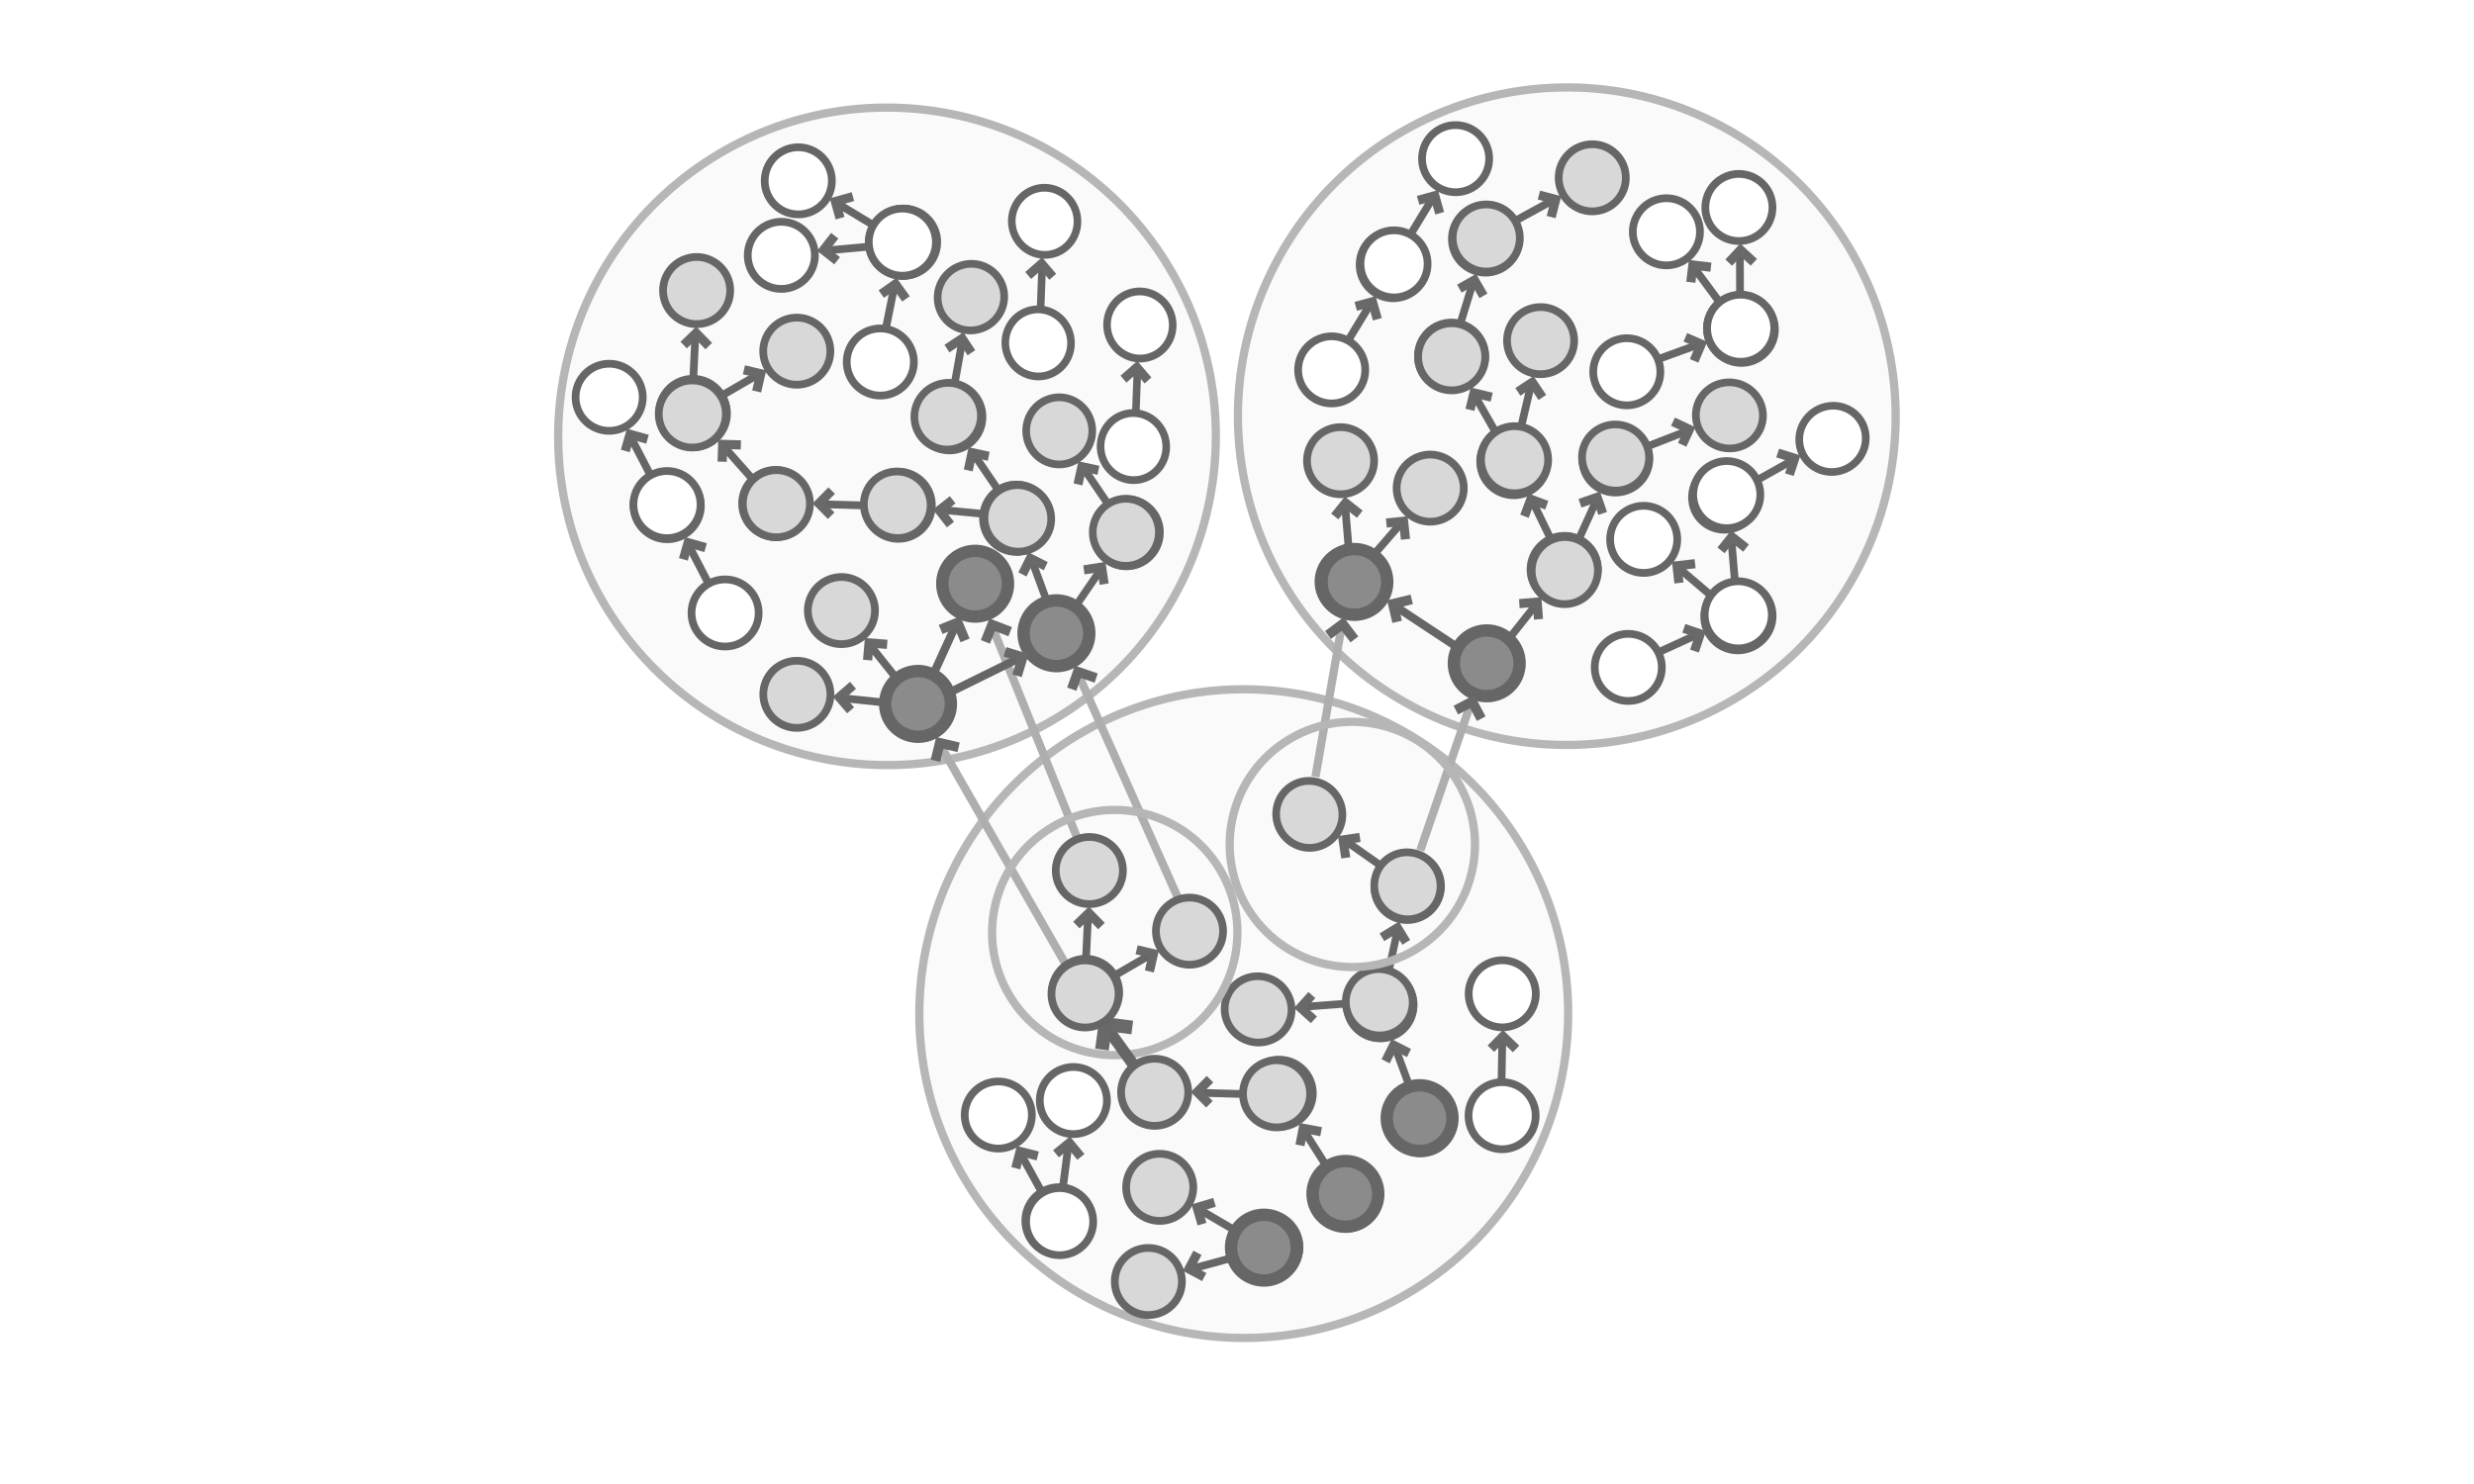
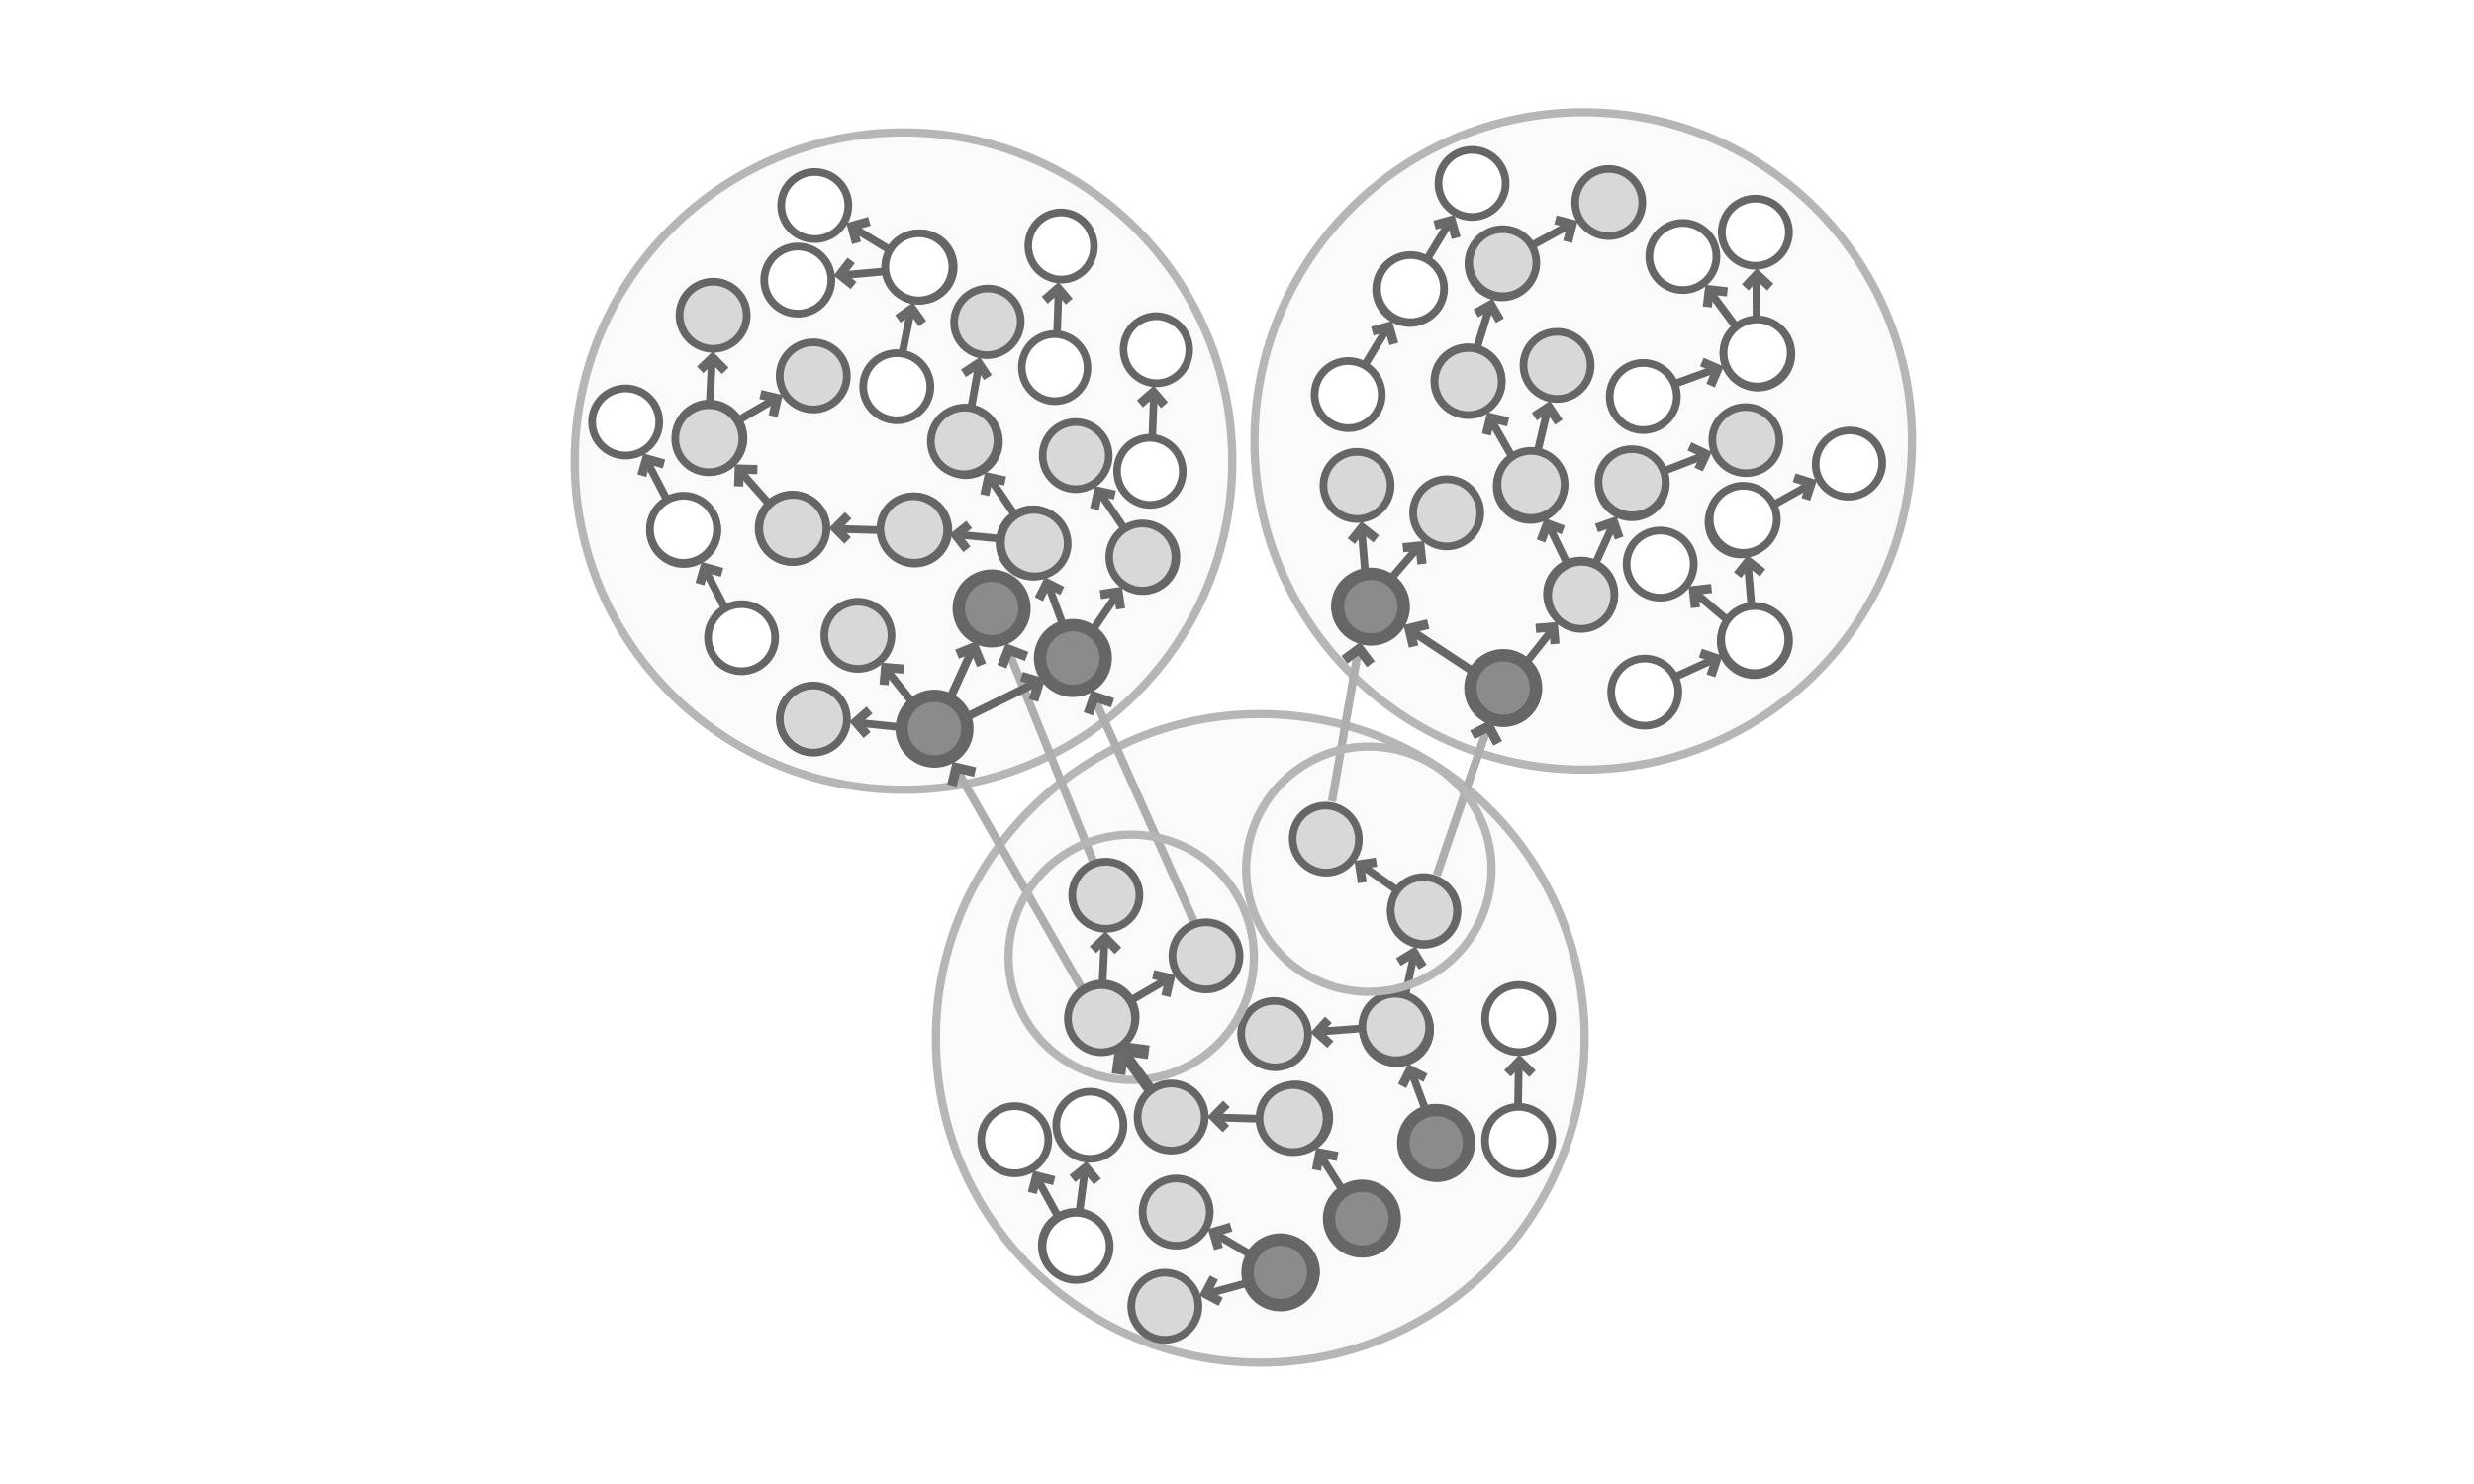
- <svg xmlns="http://www.w3.org/2000/svg" xmlns:xlink="http://www.w3.org/1999/xlink" viewBox="30.786 16.849 300 180" width="300px" height="180px">
+ <svg xmlns="http://www.w3.org/2000/svg" xmlns:xlink="http://www.w3.org/1999/xlink" viewBox="30.786 16.849 300 160" width="300px" height="180px">
  <defs>
    <symbol id="symbol-1" viewBox="0 0 75.989 137.212">
      <circle style="fill: rgb(216, 216, 216); stroke-width: 5px; stroke: rgb(102, 102, 102);" cx="243.248" cy="327.315" r="21.703" transform="matrix(0.838671, -0.544639, 0.544639, 0.838671, -336.3064, -34.83715)" />
      <circle style="fill: rgb(216, 216, 216); stroke-width: 5px; stroke: rgb(102, 102, 102);" cx="271.904" cy="253.912" r="21.703" transform="matrix(0.838671, -0.544639, 0.544639, 0.838671, -336.3064, -34.83715)" />
      <line style="stroke-width: 5px; marker-start: url(#marker-0); stroke: rgb(102, 102, 102);" x1="260.613" y1="282.91" x2="251.477" y2="305.225" transform="matrix(0.838671, -0.544639, 0.544639, 0.838671, -336.3064, -34.83715)" />
    </symbol>
    <marker id="marker-0" viewBox="0 0 12.641 9.03" overflow="visible" orient="auto" refX="6.32" refY="4.51">
      <polyline style="fill: none; stroke-miterlimit: 2; stroke-width: 5px; stroke: rgb(105, 105, 105);" points="2 3.775 10.625 0 14.641 9.03" transform="matrix(-0.390731, -0.920505, 0.920505, -0.390731, 7.415497, 13.93821)" />
    </marker>
    <symbol id="symbol-2" viewBox="0 0 75.989 137.212">
      <circle style="stroke-width: 5px; stroke: rgb(102, 102, 102); fill: rgb(255, 255, 255);" cx="243.248" cy="327.315" r="21.703" transform="matrix(0.838671, -0.544639, 0.544639, 0.838671, -336.3064, -34.83715)" />
      <circle style="stroke-width: 5px; stroke: rgb(102, 102, 102); fill: rgb(255, 255, 255);" cx="271.904" cy="253.912" r="21.703" transform="matrix(0.838671, -0.544639, 0.544639, 0.838671, -336.3064, -34.83715)" />
      <line style="stroke-width: 5px; marker-start: url(#marker-0); stroke: rgb(102, 102, 102); fill: rgb(255, 255, 255);" x1="222.038" y1="264.931" x2="212.902" y2="287.246" transform="matrix(0.838671, -0.544639, 0.544639, 0.838671, -294.162, -40.76803)" />
    </symbol>
  </defs>
-   <circle cx="107.834" cy="62.213" r="39.87" style="fill: rgb(250, 250, 250); stroke: rgb(182, 182, 182);" transform="matrix(0.858973, -0.512021, 0.512021, 0.858973, 13.86533, 71.54932)" />
-   <use width="75.989" height="137.212" transform="matrix(0.161147, -0.096058, 0.096058, 0.161147, 107.1466, 65.05894)" style="stroke-width: 23.94px; stroke: rgb(166, 172, 148);" xlink:href="#symbol-1" />
-   <use width="75.989" height="137.212" transform="matrix(0.182472, 0.043584, -0.043584, 0.182472, 111.0898, 45.3048)" style="stroke-width: 23.94px; stroke: rgb(166, 172, 148);" xlink:href="#symbol-1" />
-   <use width="75.989" height="137.212" transform="matrix(-0.158651, 0.09457, 0.096058, 0.161147, 155.9975, 72.00195)" style="stroke-width: 23.94px; stroke: rgb(166, 172, 148);" xlink:href="#symbol-1" />
-   <use width="75.989" height="137.212" transform="matrix(-0.129759, 0.133427, 0.131441, 0.13188, 145.8687, 59.44505)" style="stroke-width: 23.94px; stroke: rgb(166, 172, 148);" xlink:href="#symbol-1" />
-   <use width="75.989" height="137.212" transform="matrix(0.040265, -0.183233, 0.183233, 0.040265, 118.2204, 82.24)" style="stroke-width: 23.94px; stroke: rgb(166, 172, 148);" xlink:href="#symbol-1" />
-   <use width="75.989" height="137.212" transform="matrix(-0.186057, 0.004801, 0.0019, 0.186187, 154.0508, 47.15475)" style="stroke-width: 23.94px; stroke: rgb(166, 172, 148);" xlink:href="#symbol-1" />
-   <use width="75.989" height="137.212" transform="matrix(0.019731, 0.185071, 0.185433, -0.016848, 133.4274, 73.02567)" style="stroke-width: 23.94px; stroke: rgb(166, 172, 148);" xlink:href="#symbol-1" />
-   <use width="75.989" height="137.212" transform="matrix(0.165951, -0.087496, 0.087496, 0.165951, 125.2088, 88.55249)" style="stroke-width: 23.94px; stroke: rgb(166, 172, 148);" xlink:href="#symbol-1" />
-   <use width="75.989" height="137.212" transform="matrix(0.062125, 0.17702, -0.17702, 0.062125, 130.8556, 52.26524)" style="stroke-width: 23.94px; stroke: rgb(166, 172, 148);" xlink:href="#symbol-1" />
-   <use width="75.989" height="137.212" transform="matrix(0.179743, -0.053736, 0.053736, 0.179743, 104.69, 74.40166)" xlink:href="#symbol-2" />
-   <use width="75.989" height="137.212" transform="matrix(-0.181503, 0.026738, 0.027342, 0.185602, 173.6385, 49.89406)" xlink:href="#symbol-2" />
-   <use width="75.989" height="137.212" transform="matrix(0.179743, -0.053736, 0.053736, 0.179743, 97.6447, 61.25362)" xlink:href="#symbol-2" />
-   <use width="75.989" height="137.212" transform="matrix(-0.181503, 0.026738, 0.027342, 0.185602, 162.0883, 37.31813)" xlink:href="#symbol-2" />
-   <use width="75.989" height="137.212" transform="matrix(0.053698, -0.179755, 0.179755, 0.053698, 120.4067, 104.8496)" style="stroke-width: 23.94px; stroke: rgb(166, 172, 148);" xlink:href="#symbol-1" />
-   <use width="75.989" height="137.212" transform="matrix(-0.169026, -0.074459, -0.075631, 0.171684, 174.7693, 78.56118)" style="stroke-width: 23.94px; stroke: rgb(166, 172, 148);" xlink:href="#symbol-1" />
-   <use width="75.989" height="137.212" transform="matrix(-0.129759, 0.133427, 0.131441, 0.13188, 159.179, 61.1464)" style="stroke-width: 23.94px; stroke: rgb(166, 172, 148);" xlink:href="#symbol-1" />
-   <use width="75.989" height="137.212" transform="matrix(0.018237, -0.186717, 0.186717, 0.018237, 119.377, 52.88029)" xlink:href="#symbol-2" />
-   <use width="75.989" height="137.212" transform="matrix(0.12524, -0.139678, 0.139678, 0.12524, 119.6333, 39.21504)" xlink:href="#symbol-2" />
-   <circle cx="109.141" cy="144.507" r="39.334" style="fill: rgb(250, 250, 250); stroke: rgb(182, 182, 182);" transform="matrix(0.858973, -0.512021, 0.512021, 0.858973, 13.86533, 71.54932)" />
-   <use width="75.989" height="137.212" transform="matrix(-0.158651, 0.09457, 0.096058, 0.161147, 200.0442, 131.0538)" style="stroke-width: 23.94px; stroke: rgb(166, 172, 148);" xlink:href="#symbol-1" />
-   <use width="75.989" height="137.212" transform="matrix(-0.186109, -0.001841, -0.004748, 0.186136, 207.2183, 118.872)" style="stroke-width: 23.94px; stroke: rgb(166, 172, 148);" xlink:href="#symbol-1" />
-   <use width="75.989" height="137.212" transform="matrix(0.174353, -0.069255, 0.069255, 0.174353, 178.5936, 146.2972)" style="stroke-width: 23.94px; stroke: rgb(166, 172, 148);" xlink:href="#symbol-1" />
-   <use width="75.989" height="137.212" transform="matrix(0.040265, -0.183233, 0.183233, 0.040265, 164.093, 153.6296)" style="stroke-width: 23.94px; stroke: rgb(166, 172, 148);" xlink:href="#symbol-1" />
-   <use width="75.989" height="137.212" transform="matrix(-0.074323, 0.170635, 0.169526, 0.077007, 186.695, 108.1939)" style="stroke-width: 23.94px; stroke: rgb(166, 172, 148);" xlink:href="#symbol-1" />
-   <use width="75.989" height="137.212" transform="matrix(0.050959, 0.179007, 0.179855, -0.04818, 176.4161, 135.3539)" style="stroke-width: 23.94px; stroke: rgb(166, 172, 148);" xlink:href="#symbol-1" />
-   <use width="75.989" height="137.212" transform="matrix(0.123242, -0.141447, 0.141447, 0.123242, 163.4666, 161.4118)" style="stroke-width: 23.94px; stroke: rgb(166, 172, 148);" xlink:href="#symbol-1" />
-   <use width="75.989" height="137.212" transform="matrix(-0.014725, -0.187025, 0.187025, -0.014725, 164.8636, 178.3442)" style="stroke-width: 23.94px; stroke: rgb(166, 172, 148);" xlink:href="#symbol-1" />
-   <line style="marker-start: url(#marker-0); fill: rgb(255, 246, 246); stroke: rgb(176, 173, 173);" x1="161.17" y1="108.225" x2="144.075" y2="133.552" transform="matrix(0.441529, -0.897247, 0.897247, 0.441529, -23.2316, 204.4528)" />
-   <line style="marker-start: url(#marker-0); fill: rgb(255, 246, 246); stroke: rgb(176, 173, 173);" x1="165.575" y1="95.842" x2="147.251" y2="116.281" transform="matrix(0.441529, -0.897247, 0.897247, 0.441529, -7.811229, 199.5734)" />
-   <line style="marker-start: url(#marker-0); fill: rgb(255, 246, 246); stroke: rgb(176, 173, 173);" x1="177.177" y1="101.166" x2="158.275" y2="123.881" transform="matrix(0.441529, -0.897247, 0.897247, 0.441529, -7.291257, 213.3328)" />
-   <line style="marker-start: url(#marker-0); stroke: rgb(102, 102, 102); fill: rgb(255, 255, 255);" x1="148.409" y1="95.799" x2="142.014" y2="95.986" transform="matrix(0.441529, -0.897247, 0.897247, 0.441529, -4.942839, 183.8438)" />
-   <circle cx="100.739" cy="128.052" r="14.872" style="fill: none; stroke: rgb(182, 182, 182);" transform="matrix(0.858973, -0.512021, 0.512021, 0.858973, 13.86533, 71.54932)" />
-   <line style="marker-start: url(#marker-0); stroke: rgb(102, 102, 102); stroke-width: 1.4px;" x1="167.987" y1="141.777" x2="165.611" y2="146.228" transform="matrix(0.441529, -0.897247, 0.897247, 0.441529, -36.0534, 230.0811)" />
-   <circle style="stroke: rgb(102, 102, 102); fill: rgb(139, 139, 139); stroke-width: 1.5px;" cx="44.664" cy="60.1" r="3.985" transform="matrix(0.441529, -0.897247, 0.897247, 0.441529, 110.4055, 181.719)" />
-   <circle style="stroke: rgb(102, 102, 102); fill: rgb(139, 139, 139); stroke-width: 1.5px;" cx="44.664" cy="60.1" r="3.985" transform="matrix(0.578379, -0.815768, 0.815768, 0.578379, 119.073, 163.3347)" />
-   <circle style="stroke: rgb(102, 102, 102); fill: rgb(139, 139, 139); stroke-width: 1.5px;" cx="44.664" cy="60.1" r="3.985" transform="matrix(0.441529, -0.897247, 0.897247, 0.441529, 129.2866, 166.0124)" />
-   <circle style="stroke: rgb(102, 102, 102); fill: rgb(139, 139, 139); stroke-width: 1.5px;" cx="44.664" cy="60.1" r="3.985" transform="matrix(0.441529, -0.897247, 0.897247, 0.441529, 68.46298, 115.768)" />
-   <circle style="stroke: rgb(102, 102, 102); fill: rgb(139, 139, 139); stroke-width: 1.5px;" cx="44.664" cy="60.1" r="3.985" transform="matrix(0.441529, -0.897247, 0.897247, 0.441529, 75.38878, 101.1899)" />
-   <circle style="stroke: rgb(102, 102, 102); fill: rgb(139, 139, 139); stroke-width: 1.5px;" cx="44.664" cy="60.1" r="3.985" transform="matrix(0.441529, -0.897247, 0.897247, 0.441529, 85.24521, 107.2007)" />
-   <line style="marker-start: url(#marker-0); stroke: rgb(102, 102, 102); fill: rgb(255, 255, 255);" x1="153.625" y1="101.617" x2="146.379" y2="96.049" transform="matrix(0.441529, -0.897247, 0.897247, 0.441529, -4.905839, 189.7842)" />
-   <use width="75.989" height="137.212" transform="matrix(0.18368, 0.038168, -0.038168, 0.18368, 208.5828, 130.7325)" xlink:href="#symbol-2" />
-   <use width="75.989" height="137.212" transform="matrix(0.182472, 0.043584, -0.043584, 0.182472, 158.7106, 115.6524)" style="stroke-width: 23.94px; stroke: rgb(166, 172, 148);" xlink:href="#symbol-1" />
-   <use width="75.989" height="137.212" transform="matrix(0.062125, 0.17702, -0.17702, 0.062125, 178.4764, 122.6128)" style="stroke-width: 23.94px; stroke: rgb(166, 172, 148);" xlink:href="#symbol-1" />
-   <use width="75.989" height="137.212" transform="matrix(0.173826, 0.070573, -0.070573, 0.173826, 137.1062, 38.88235)" xlink:href="#symbol-2" />
-   <circle cx="107.834" cy="62.213" r="39.87" style="fill: rgb(250, 250, 250); stroke: rgb(182, 182, 182);" transform="matrix(0.884218, 0.467075, -0.467075, 0.884218, 154.4875, -38.04482)" />
-   <use width="75.989" height="137.212" transform="matrix(0.165883, 0.087625, -0.087625, 0.165883, 208.5704, 38.23468)" style="stroke-width: 23.94px; stroke: rgb(166, 172, 148);" xlink:href="#symbol-1" />
-   <use width="75.989" height="137.212" transform="matrix(0.057734, 0.1785, -0.1785, 0.057734, 227.4912, 31.32252)" style="stroke-width: 23.94px; stroke: rgb(166, 172, 148);" xlink:href="#symbol-1" />
-   <use width="75.989" height="137.212" transform="matrix(-0.163314, -0.086268, -0.087625, 0.165883, 228.0618, 83.56345)" style="stroke-width: 23.94px; stroke: rgb(166, 172, 148);" xlink:href="#symbol-1" />
-   <use width="75.989" height="137.212" transform="matrix(-0.181461, -0.041376, -0.04422, 0.180869, 233.514, 68.37984)" style="stroke-width: 23.94px; stroke: rgb(166, 172, 148);" xlink:href="#symbol-1" />
-   <use width="75.989" height="137.212" transform="matrix(0.177423, -0.060964, 0.060964, 0.177423, 199.6611, 56.63151)" style="stroke-width: 23.94px; stroke: rgb(166, 172, 148);" xlink:href="#symbol-1" />
-   <use width="75.989" height="137.212" transform="matrix(-0.100917, -0.156384, -0.158005, 0.098508, 248.2669, 68.97147)" style="stroke-width: 23.94px; stroke: rgb(166, 172, 148);" xlink:href="#symbol-1" />
-   <use width="75.989" height="137.212" transform="matrix(-0.147772, 0.113153, 0.110881, 0.149582, 215.4429, 64.8226)" style="stroke-width: 23.94px; stroke: rgb(166, 172, 148);" xlink:href="#symbol-1" />
-   <use width="75.989" height="137.212" transform="matrix(0.116652, 0.146927, -0.146927, 0.116652, 205.1251, 68.14183)" style="stroke-width: 23.94px; stroke: rgb(166, 172, 148);" xlink:href="#symbol-1" />
-   <use width="75.989" height="137.212" transform="matrix(0.13942, 0.125528, -0.125528, 0.13942, 199.3139, 40.9985)" xlink:href="#symbol-2" />
-   <use width="75.989" height="137.212" transform="matrix(0.13942, 0.125528, -0.125528, 0.13942, 206.8754, 28.14043)" xlink:href="#symbol-2" />
-   <use width="75.989" height="137.212" transform="matrix(-0.11728, -0.14108, -0.144265, 0.119929, 260.8492, 70.71637)" xlink:href="#symbol-2" />
-   <use width="75.989" height="137.212" transform="matrix(0.186582, 0.019561, -0.019561, 0.186582, 188.329, 66.54134)" style="stroke-width: 23.94px; stroke: rgb(166, 172, 148);" xlink:href="#symbol-1" />
-   <use width="75.989" height="137.212" transform="matrix(0.168935, -0.081588, 0.081588, 0.168935, 225.3345, 42.34137)" xlink:href="#symbol-2" />
-   <use width="75.989" height="137.212" transform="matrix(0.184448, 0.034264, -0.034264, 0.184448, 237.1373, 35.44935)" xlink:href="#symbol-2" />
-   <circle style="stroke: rgb(102, 102, 102); fill: rgb(139, 139, 139); stroke-width: 1.5px;" cx="44.664" cy="60.1" r="3.985" transform="matrix(0.995955, -0.089857, 0.089857, 0.995955, 145.1381, 31.58837)" />
-   <circle style="stroke: rgb(102, 102, 102); fill: rgb(139, 139, 139); stroke-width: 1.5px;" cx="44.664" cy="60.1" r="3.985" transform="matrix(0.995955, -0.089857, 0.089857, 0.995955, 161.187, 41.46131)" />
-   <line style="marker-start: url(#marker-0); stroke: rgb(102, 102, 102); fill: rgb(255, 255, 255);" x1="207.688" y1="95.868" x2="200.443" y2="90.3" transform="matrix(-0.997433, 0.071603, -0.071603, -0.997433, 414.2723, 171.3174)" />
-   <use width="75.989" height="137.212" transform="matrix(0.030188, 0.185161, -0.185161, 0.030188, 246.5137, 50.19705)" xlink:href="#symbol-2" />
-   <line style="marker-start: url(#marker-0); fill: rgb(255, 246, 246); stroke: rgb(176, 173, 173);" x1="193.459" y1="93.246" x2="190.242" y2="111.058" transform="matrix(0.999978, -0.006681, 0.006681, 0.999978, -0.678196, 1.284033)" />
-   <line style="marker-start: url(#marker-0); fill: rgb(255, 246, 246); stroke: rgb(176, 173, 173);" x1="209.045" y1="102.625" x2="202.956" y2="119.972" transform="matrix(0.999978, -0.006681, 0.006681, 0.999978, -0.738988, 1.378773)" />
-   <circle cx="100.739" cy="128.052" r="14.872" style="fill: none; stroke: rgb(182, 182, 182);" transform="matrix(0.858973, -0.512021, 0.512021, 0.858973, 42.67344, 60.86216)" />
-   <use width="75.989" height="137.212" transform="matrix(0.146041, -0.117761, 0.117761, 0.146041, 222.1823, 81.42136)" xlink:href="#symbol-2" />
-   <use width="75.989" height="137.212" transform="matrix(0.186609, 0.019295, -0.019295, 0.186609, 235.151, 70.66087)" xlink:href="#symbol-2" />
-   <use width="75.989" height="137.212" transform="matrix(0.045006, 0.182127, -0.182127, 0.045006, 245.6849, 84.60535)" xlink:href="#symbol-2" />
-   <use width="75.989" height="137.212" transform="matrix(0.171384, 0.076307, -0.076307, 0.171384, 214.7457, 50.73071)" style="stroke-width: 23.94px; stroke: rgb(166, 172, 148);" xlink:href="#symbol-1" />
-   <use width="75.989" height="137.212" transform="matrix(0.178268, -0.05845, 0.05845, 0.178268, 144.7337, 148.4962)" xlink:href="#symbol-2" />
-   <use width="75.989" height="137.212" transform="matrix(0.17827, 0.058438, -0.058438, 0.17827, 157.3466, 143.2313)" xlink:href="#symbol-2" />
+   <circle cx="107.834" cy="62.213" r="39.87" style="fill: rgb(250, 250, 250); stroke: rgb(182, 182, 182);" transform="matrix(1, 0.000025, -0.000025, 1, 32.51377, 0.559578)" />
+   <use width="75.989" height="137.212" transform="matrix(0.161147, -0.096058, 0.096058, 0.161147, 109.1466, 58.05895)" style="stroke-width: 23.94px; stroke: rgb(166, 172, 148);" xlink:href="#symbol-1" />
+   <use width="75.989" height="137.212" transform="matrix(0.182472, 0.043584, -0.043584, 0.182472, 113.0898, 38.3048)" style="stroke-width: 23.94px; stroke: rgb(166, 172, 148);" xlink:href="#symbol-1" />
+   <use width="75.989" height="137.212" transform="matrix(-0.158651, 0.09457, 0.096058, 0.161147, 157.9975, 65.00195)" style="stroke-width: 23.94px; stroke: rgb(166, 172, 148);" xlink:href="#symbol-1" />
+   <use width="75.989" height="137.212" transform="matrix(-0.129759, 0.133427, 0.131441, 0.13188, 147.8687, 52.44505)" style="stroke-width: 23.94px; stroke: rgb(166, 172, 148);" xlink:href="#symbol-1" />
+   <use width="75.989" height="137.212" transform="matrix(0.040265, -0.183233, 0.183233, 0.040265, 120.2204, 75.24)" style="stroke-width: 23.94px; stroke: rgb(166, 172, 148);" xlink:href="#symbol-1" />
+   <use width="75.989" height="137.212" transform="matrix(-0.186057, 0.004801, 0.0019, 0.186187, 156.0508, 40.15475)" style="stroke-width: 23.94px; stroke: rgb(166, 172, 148);" xlink:href="#symbol-1" />
+   <use width="75.989" height="137.212" transform="matrix(0.019731, 0.185071, 0.185433, -0.016848, 135.4274, 66.02567)" style="stroke-width: 23.94px; stroke: rgb(166, 172, 148);" xlink:href="#symbol-1" />
+   <use width="75.989" height="137.212" transform="matrix(0.165951, -0.087496, 0.087496, 0.165951, 127.2088, 81.55249)" style="stroke-width: 23.94px; stroke: rgb(166, 172, 148);" xlink:href="#symbol-1" />
+   <use width="75.989" height="137.212" transform="matrix(0.062125, 0.17702, -0.17702, 0.062125, 132.8556, 45.26524)" style="stroke-width: 23.94px; stroke: rgb(166, 172, 148);" xlink:href="#symbol-1" />
+   <use width="75.989" height="137.212" transform="matrix(0.179743, -0.053736, 0.053736, 0.179743, 106.69, 67.40166)" xlink:href="#symbol-2" />
+   <use width="75.989" height="137.212" transform="matrix(-0.181503, 0.026738, 0.027342, 0.185602, 175.6385, 42.89406)" xlink:href="#symbol-2" />
+   <use width="75.989" height="137.212" transform="matrix(0.179743, -0.053736, 0.053736, 0.179743, 99.6447, 54.25362)" xlink:href="#symbol-2" />
+   <use width="75.989" height="137.212" transform="matrix(-0.181503, 0.026738, 0.027342, 0.185602, 164.0883, 30.31813)" xlink:href="#symbol-2" />
+   <use width="75.989" height="137.212" transform="matrix(0.053698, -0.179755, 0.179755, 0.053698, 122.4067, 97.84965)" style="stroke-width: 23.94px; stroke: rgb(166, 172, 148);" xlink:href="#symbol-1" />
+   <use width="75.989" height="137.212" transform="matrix(-0.169026, -0.074459, -0.075631, 0.171684, 176.7693, 71.56118)" style="stroke-width: 23.94px; stroke: rgb(166, 172, 148);" xlink:href="#symbol-1" />
+   <use width="75.989" height="137.212" transform="matrix(-0.129759, 0.133427, 0.131441, 0.13188, 161.179, 54.1464)" style="stroke-width: 23.94px; stroke: rgb(166, 172, 148);" xlink:href="#symbol-1" />
+   <use width="75.989" height="137.212" transform="matrix(0.018237, -0.186717, 0.186717, 0.018237, 121.377, 45.88029)" xlink:href="#symbol-2" />
+   <use width="75.989" height="137.212" transform="matrix(0.12524, -0.139678, 0.139678, 0.12524, 121.6333, 32.21504)" xlink:href="#symbol-2" />
+   <circle cx="109.141" cy="144.507" r="39.334" style="fill: rgb(250, 250, 250); stroke: rgb(182, 182, 182);" transform="matrix(1, 0.000025, -0.000025, 1, 74.4678, -11.71535)" />
+   <use width="75.989" height="137.212" transform="matrix(-0.158651, 0.09457, 0.096058, 0.161147, 202.0442, 124.0538)" style="stroke-width: 23.94px; stroke: rgb(166, 172, 148);" xlink:href="#symbol-1" />
+   <use width="75.989" height="137.212" transform="matrix(-0.186109, -0.001841, -0.004748, 0.186136, 209.2183, 111.872)" style="stroke-width: 23.94px; stroke: rgb(166, 172, 148);" xlink:href="#symbol-1" />
+   <use width="75.989" height="137.212" transform="matrix(0.174353, -0.069255, 0.069255, 0.174353, 180.5936, 139.2972)" style="stroke-width: 23.94px; stroke: rgb(166, 172, 148);" xlink:href="#symbol-1" />
+   <use width="75.989" height="137.212" transform="matrix(0.040265, -0.183233, 0.183233, 0.040265, 166.093, 146.6296)" style="stroke-width: 23.94px; stroke: rgb(166, 172, 148);" xlink:href="#symbol-1" />
+   <use width="75.989" height="137.212" transform="matrix(-0.074323, 0.170635, 0.169526, 0.077007, 188.695, 101.1939)" style="stroke-width: 23.94px; stroke: rgb(166, 172, 148);" xlink:href="#symbol-1" />
+   <use width="75.989" height="137.212" transform="matrix(0.050959, 0.179007, 0.179855, -0.04818, 178.4161, 128.3539)" style="stroke-width: 23.94px; stroke: rgb(166, 172, 148);" xlink:href="#symbol-1" />
+   <use width="75.989" height="137.212" transform="matrix(0.123242, -0.141447, 0.141447, 0.123242, 165.4666, 154.4118)" style="stroke-width: 23.94px; stroke: rgb(166, 172, 148);" xlink:href="#symbol-1" />
+   <use width="75.989" height="137.212" transform="matrix(-0.014725, -0.187025, 0.187025, -0.014725, 166.8636, 171.3442)" style="stroke-width: 23.94px; stroke: rgb(166, 172, 148);" xlink:href="#symbol-1" />
+   <line style="marker-start: url(#marker-0); fill: rgb(255, 246, 246); stroke: rgb(176, 173, 173);" x1="163.17" y1="101.225" x2="146.075" y2="126.552" transform="matrix(0.441529, -0.897247, 0.897247, 0.441529, -15.83393, 202.338)" />
+   <line style="marker-start: url(#marker-0); fill: rgb(255, 246, 246); stroke: rgb(176, 173, 173);" x1="167.575" y1="88.842" x2="149.251" y2="109.281" transform="matrix(0.441529, -0.897247, 0.897247, 0.441529, -0.413558, 197.4586)" />
+   <line style="marker-start: url(#marker-0); fill: rgb(255, 246, 246); stroke: rgb(176, 173, 173);" x1="179.177" y1="94.166" x2="160.275" y2="116.881" transform="matrix(0.441529, -0.897247, 0.897247, 0.441529, 0.106414, 211.218)" />
+   <line style="marker-start: url(#marker-0); stroke: rgb(102, 102, 102); fill: rgb(255, 255, 255);" x1="150.409" y1="88.799" x2="144.014" y2="88.986" transform="matrix(0.441529, -0.897247, 0.897247, 0.441529, 2.454832, 181.729)" />
+   <circle cx="100.739" cy="128.052" r="14.872" style="fill: none; stroke: rgb(182, 182, 182);" transform="matrix(0.858973, -0.512021, 0.512021, 0.858973, 15.86533, 64.54932)" />
+   <line style="marker-start: url(#marker-0); stroke: rgb(102, 102, 102); stroke-width: 1.4px;" x1="169.987" y1="134.777" x2="167.611" y2="139.228" transform="matrix(0.441529, -0.897247, 0.897247, 0.441529, -28.65573, 227.9663)" />
+   <circle style="stroke: rgb(102, 102, 102); fill: rgb(139, 139, 139); stroke-width: 1.5px;" cx="44.664" cy="60.1" r="3.985" transform="matrix(0.441529, -0.897247, 0.897247, 0.441529, 112.4055, 174.719)" />
+   <circle style="stroke: rgb(102, 102, 102); fill: rgb(139, 139, 139); stroke-width: 1.5px;" cx="44.664" cy="60.1" r="3.985" transform="matrix(0.578379, -0.815768, 0.815768, 0.578379, 121.073, 156.3347)" />
+   <circle style="stroke: rgb(102, 102, 102); fill: rgb(139, 139, 139); stroke-width: 1.5px;" cx="44.664" cy="60.1" r="3.985" transform="matrix(0.441529, -0.897247, 0.897247, 0.441529, 131.2866, 159.0124)" />
+   <circle style="stroke: rgb(102, 102, 102); fill: rgb(139, 139, 139); stroke-width: 1.5px;" cx="44.664" cy="60.1" r="3.985" transform="matrix(0.441529, -0.897247, 0.897247, 0.441529, 70.46298, 108.768)" />
+   <circle style="stroke: rgb(102, 102, 102); fill: rgb(139, 139, 139); stroke-width: 1.5px;" cx="44.664" cy="60.1" r="3.985" transform="matrix(0.441529, -0.897247, 0.897247, 0.441529, 77.38878, 94.18995)" />
+   <circle style="stroke: rgb(102, 102, 102); fill: rgb(139, 139, 139); stroke-width: 1.5px;" cx="44.664" cy="60.1" r="3.985" transform="matrix(0.441529, -0.897247, 0.897247, 0.441529, 87.24521, 100.2007)" />
+   <line style="marker-start: url(#marker-0); stroke: rgb(102, 102, 102); fill: rgb(255, 255, 255);" x1="155.625" y1="94.617" x2="148.379" y2="89.049" transform="matrix(0.441529, -0.897247, 0.897247, 0.441529, 2.491833, 187.6694)" />
+   <use width="75.989" height="137.212" transform="matrix(0.18368, 0.038168, -0.038168, 0.18368, 210.5828, 123.7325)" xlink:href="#symbol-2" />
+   <use width="75.989" height="137.212" transform="matrix(0.182472, 0.043584, -0.043584, 0.182472, 160.7106, 108.6524)" style="stroke-width: 23.94px; stroke: rgb(166, 172, 148);" xlink:href="#symbol-1" />
+   <use width="75.989" height="137.212" transform="matrix(0.062125, 0.17702, -0.17702, 0.062125, 180.4764, 115.6128)" style="stroke-width: 23.94px; stroke: rgb(166, 172, 148);" xlink:href="#symbol-1" />
+   <use width="75.989" height="137.212" transform="matrix(0.173826, 0.070573, -0.070573, 0.173826, 139.1062, 31.88235)" xlink:href="#symbol-2" />
+   <circle cx="107.834" cy="62.213" r="39.87" style="fill: rgb(250, 250, 250); stroke: rgb(182, 182, 182);" transform="matrix(1, 0.00008, -0.00008, 1, 114.9491, -1.890053)" />
+   <use width="75.989" height="137.212" transform="matrix(0.165883, 0.087625, -0.087625, 0.165883, 210.5704, 31.23468)" style="stroke-width: 23.94px; stroke: rgb(166, 172, 148);" xlink:href="#symbol-1" />
+   <use width="75.989" height="137.212" transform="matrix(0.057734, 0.1785, -0.1785, 0.057734, 229.4912, 24.32252)" style="stroke-width: 23.94px; stroke: rgb(166, 172, 148);" xlink:href="#symbol-1" />
+   <use width="75.989" height="137.212" transform="matrix(-0.163314, -0.086268, -0.087625, 0.165883, 230.0618, 76.56345)" style="stroke-width: 23.94px; stroke: rgb(166, 172, 148);" xlink:href="#symbol-1" />
+   <use width="75.989" height="137.212" transform="matrix(-0.181461, -0.041376, -0.04422, 0.180869, 235.514, 61.37984)" style="stroke-width: 23.94px; stroke: rgb(166, 172, 148);" xlink:href="#symbol-1" />
+   <use width="75.989" height="137.212" transform="matrix(0.177423, -0.060964, 0.060964, 0.177423, 201.6611, 49.63151)" style="stroke-width: 23.94px; stroke: rgb(166, 172, 148);" xlink:href="#symbol-1" />
+   <use width="75.989" height="137.212" transform="matrix(-0.100917, -0.156384, -0.158005, 0.098508, 250.2669, 61.97147)" style="stroke-width: 23.94px; stroke: rgb(166, 172, 148);" xlink:href="#symbol-1" />
+   <use width="75.989" height="137.212" transform="matrix(-0.147772, 0.113153, 0.110881, 0.149582, 217.4429, 57.8226)" style="stroke-width: 23.94px; stroke: rgb(166, 172, 148);" xlink:href="#symbol-1" />
+   <use width="75.989" height="137.212" transform="matrix(0.116652, 0.146927, -0.146927, 0.116652, 207.1251, 61.14183)" style="stroke-width: 23.94px; stroke: rgb(166, 172, 148);" xlink:href="#symbol-1" />
+   <use width="75.989" height="137.212" transform="matrix(0.13942, 0.125528, -0.125528, 0.13942, 201.3139, 33.9985)" xlink:href="#symbol-2" />
+   <use width="75.989" height="137.212" transform="matrix(0.13942, 0.125528, -0.125528, 0.13942, 208.8754, 21.14043)" xlink:href="#symbol-2" />
+   <use width="75.989" height="137.212" transform="matrix(-0.11728, -0.14108, -0.144265, 0.119929, 262.8492, 63.71637)" xlink:href="#symbol-2" />
+   <use width="75.989" height="137.212" transform="matrix(0.186582, 0.019561, -0.019561, 0.186582, 190.329, 59.54134)" style="stroke-width: 23.94px; stroke: rgb(166, 172, 148);" xlink:href="#symbol-1" />
+   <use width="75.989" height="137.212" transform="matrix(0.168935, -0.081588, 0.081588, 0.168935, 227.3345, 35.34137)" xlink:href="#symbol-2" />
+   <use width="75.989" height="137.212" transform="matrix(0.184448, 0.034264, -0.034264, 0.184448, 239.1373, 28.44935)" xlink:href="#symbol-2" />
+   <circle style="stroke: rgb(102, 102, 102); fill: rgb(139, 139, 139); stroke-width: 1.5px;" cx="44.664" cy="60.1" r="3.985" transform="matrix(0.995955, -0.089857, 0.089857, 0.995955, 147.1381, 24.58837)" />
+   <circle style="stroke: rgb(102, 102, 102); fill: rgb(139, 139, 139); stroke-width: 1.5px;" cx="44.664" cy="60.1" r="3.985" transform="matrix(0.995955, -0.089857, 0.089857, 0.995955, 163.187, 34.46131)" />
+   <line style="marker-start: url(#marker-0); stroke: rgb(102, 102, 102); fill: rgb(255, 255, 255);" x1="209.688" y1="88.868" x2="202.443" y2="83.3" transform="matrix(-0.997433, 0.071603, -0.071603, -0.997433, 417.7659, 157.1921)" />
+   <use width="75.989" height="137.212" transform="matrix(0.030188, 0.185161, -0.185161, 0.030188, 248.5137, 43.19705)" xlink:href="#symbol-2" />
+   <line style="marker-start: url(#marker-0); fill: rgb(255, 246, 246); stroke: rgb(176, 173, 173);" x1="195.459" y1="86.246" x2="192.242" y2="104.058" transform="matrix(0.999978, -0.006681, 0.006681, 0.999978, -0.631384, 1.297239)" />
+   <line style="marker-start: url(#marker-0); fill: rgb(255, 246, 246); stroke: rgb(176, 173, 173);" x1="211.045" y1="95.625" x2="204.956" y2="112.972" transform="matrix(0.999978, -0.006681, 0.006681, 0.999978, -0.692176, 1.391979)" />
+   <circle cx="100.739" cy="128.052" r="14.872" style="fill: none; stroke: rgb(182, 182, 182);" transform="matrix(0.858973, -0.512021, 0.512021, 0.858973, 44.67344, 53.86216)" />
+   <use width="75.989" height="137.212" transform="matrix(0.146041, -0.117761, 0.117761, 0.146041, 224.1823, 74.42136)" xlink:href="#symbol-2" />
+   <use width="75.989" height="137.212" transform="matrix(0.186609, 0.019295, -0.019295, 0.186609, 237.151, 63.66087)" xlink:href="#symbol-2" />
+   <use width="75.989" height="137.212" transform="matrix(0.045006, 0.182127, -0.182127, 0.045006, 247.6849, 77.60535)" xlink:href="#symbol-2" />
+   <use width="75.989" height="137.212" transform="matrix(0.171384, 0.076307, -0.076307, 0.171384, 216.7457, 43.73071)" style="stroke-width: 23.94px; stroke: rgb(166, 172, 148);" xlink:href="#symbol-1" />
+   <use width="75.989" height="137.212" transform="matrix(0.178268, -0.05845, 0.05845, 0.178268, 146.7337, 141.4962)" xlink:href="#symbol-2" />
+   <use width="75.989" height="137.212" transform="matrix(0.17827, 0.058438, -0.058438, 0.17827, 159.3466, 136.2313)" xlink:href="#symbol-2" />
</svg>
